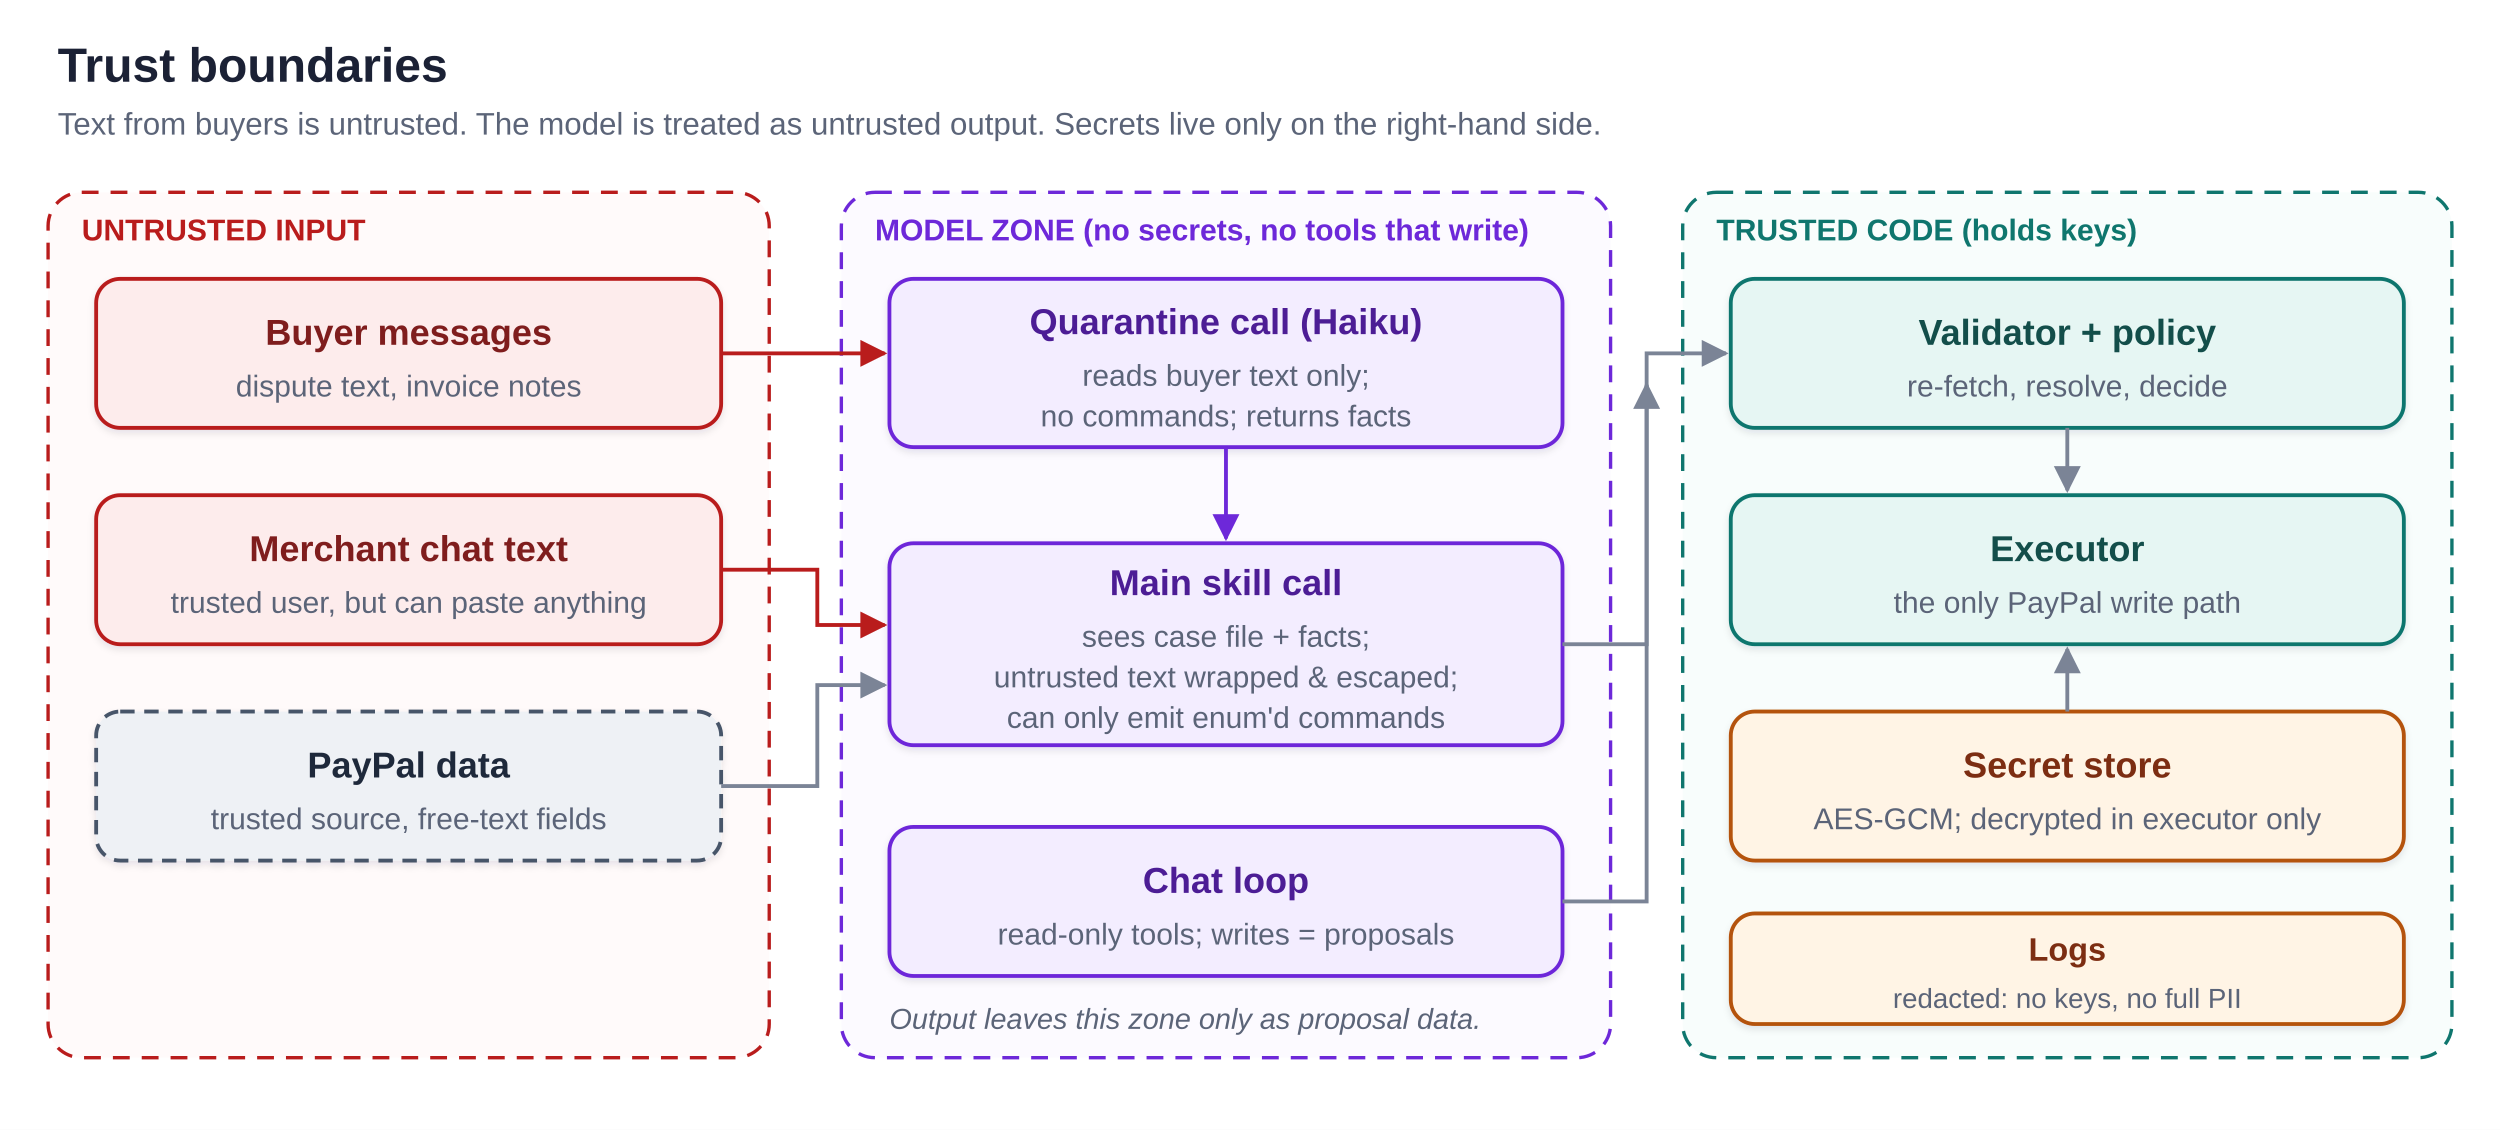
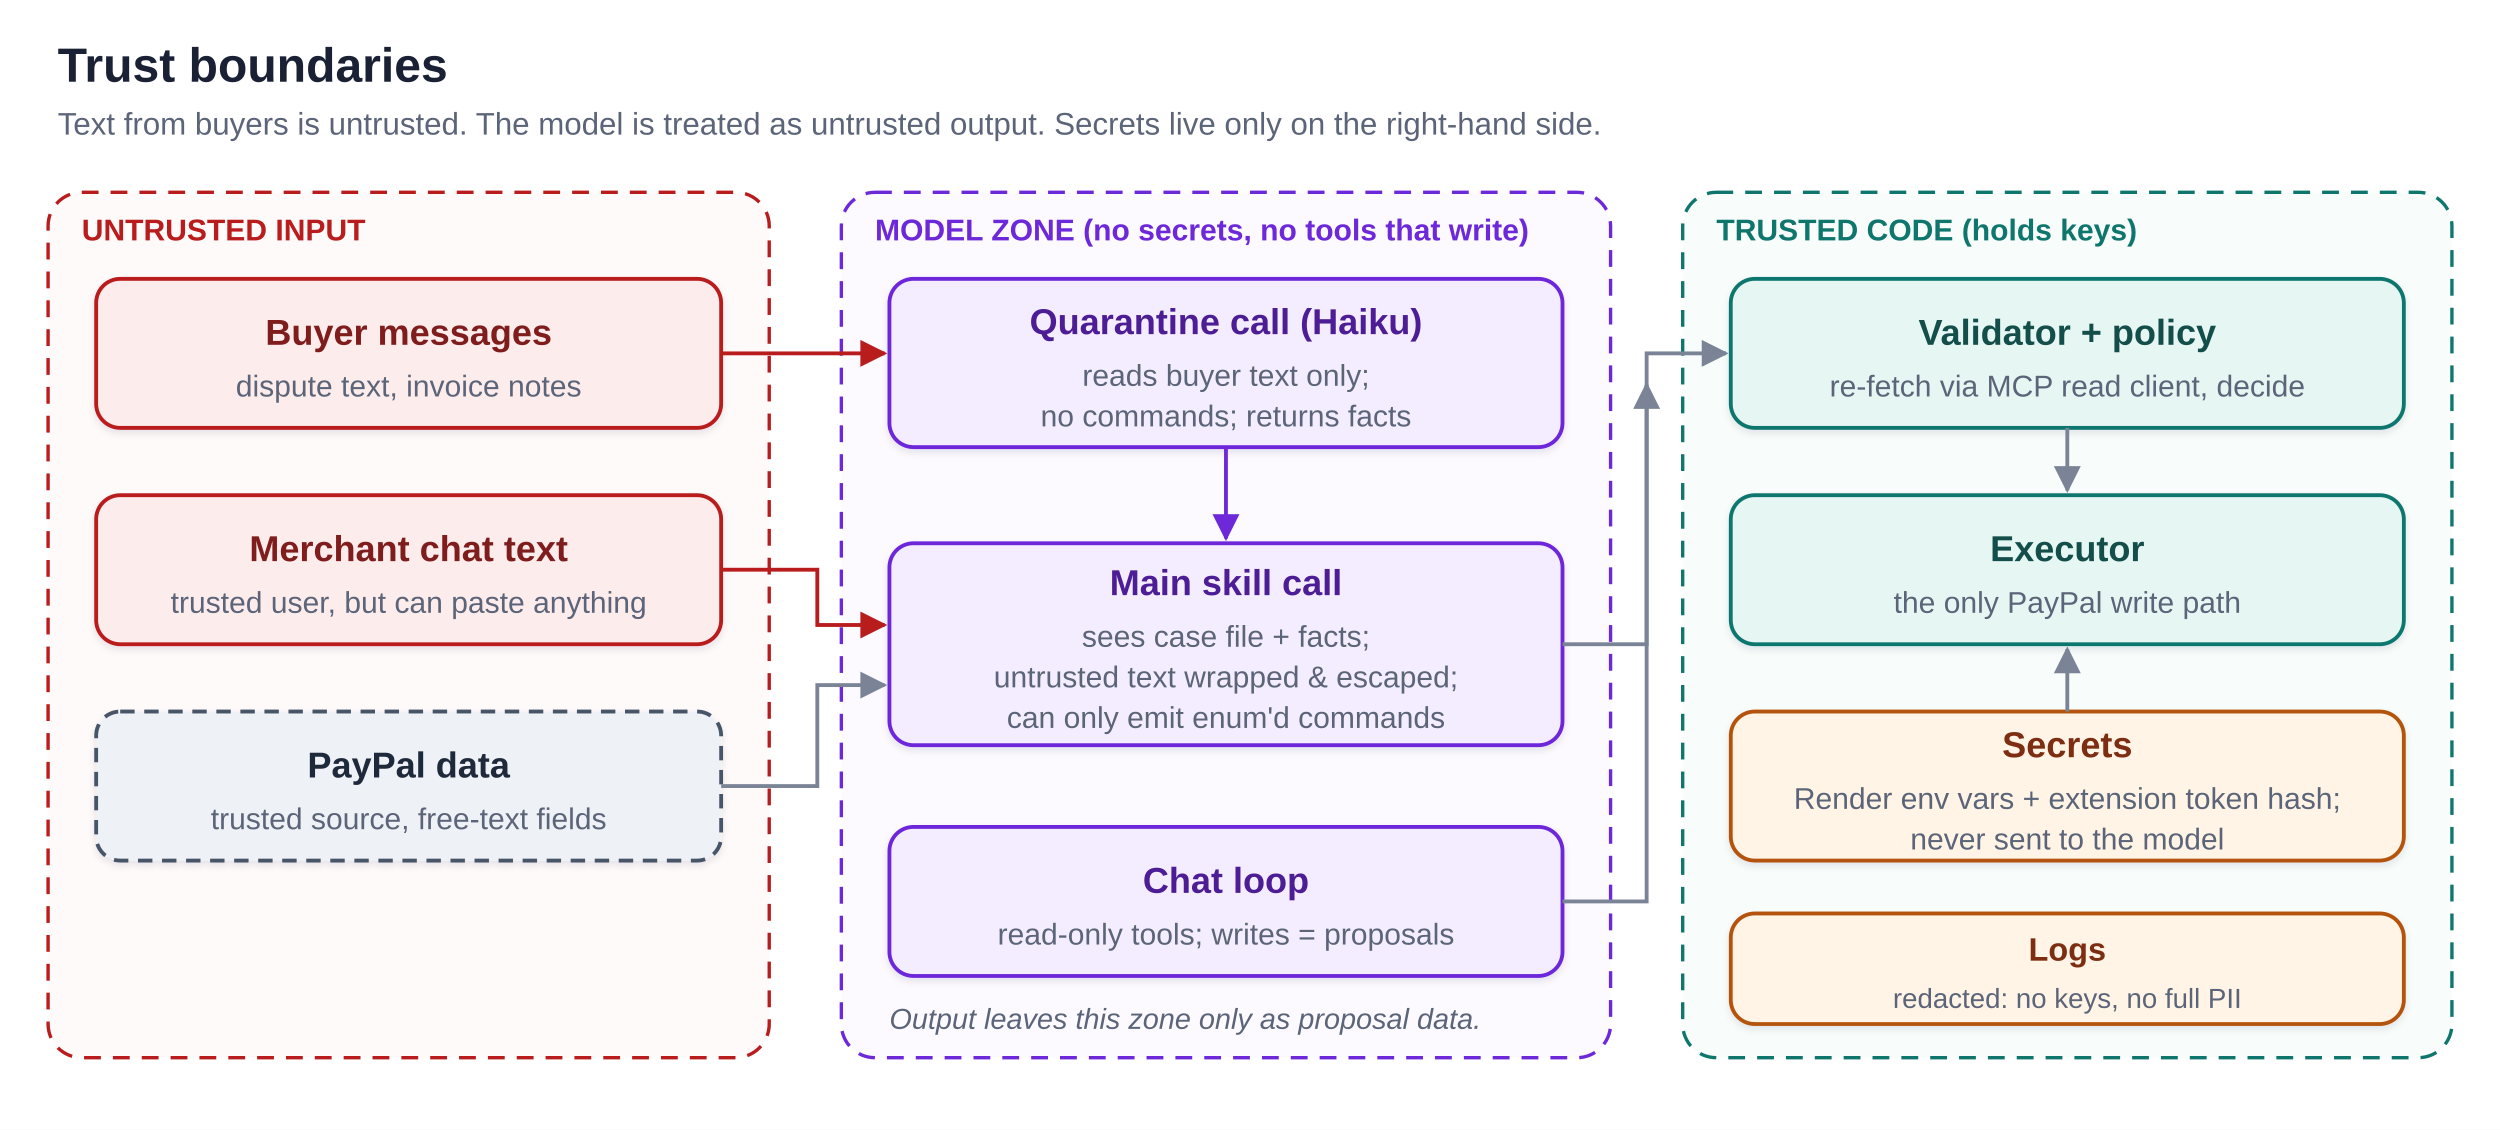
<svg xmlns="http://www.w3.org/2000/svg" viewBox="0 0 1040 470" width="1040" height="470" font-family="-apple-system, 'Segoe UI', 'Helvetica Neue', Arial, sans-serif" role="img" aria-label="Pyp trust boundaries">
  <defs>
    <marker id="ah" viewBox="0 0 10 10" refX="9" refY="5" markerWidth="7" markerHeight="7" orient="auto-start-reverse">
      <path d="M0,0 L10,5 L0,10 z" fill="#7b8496" />
    </marker>
    <marker id="ahv" viewBox="0 0 10 10" refX="9" refY="5" markerWidth="7" markerHeight="7" orient="auto-start-reverse">
      <path d="M0,0 L10,5 L0,10 z" fill="#6d28d9" />
    </marker>
    <marker id="ahr" viewBox="0 0 10 10" refX="9" refY="5" markerWidth="7" markerHeight="7" orient="auto-start-reverse">
      <path d="M0,0 L10,5 L0,10 z" fill="#b91c1c" />
    </marker>
    <marker id="ahb" viewBox="0 0 10 10" refX="9" refY="5" markerWidth="7" markerHeight="7" orient="auto-start-reverse">
      <path d="M0,0 L10,5 L0,10 z" fill="#1d4ed8" />
    </marker>
    <marker id="aht" viewBox="0 0 10 10" refX="9" refY="5" markerWidth="7" markerHeight="7" orient="auto-start-reverse">
      <path d="M0,0 L10,5 L0,10 z" fill="#0f766e" />
    </marker>
    <filter id="sh" x="-5%" y="-5%" width="110%" height="120%">
      <feDropShadow dx="0" dy="1.5" stdDeviation="1.5" flood-color="#0f172a" flood-opacity="0.10" />
    </filter>
  </defs>
  <rect x="0" y="0" width="1040" height="470" fill="#ffffff" />
  <text x="24" y="34" font-size="20" font-weight="750" fill="#1b2135" text-anchor="start">Trust boundaries</text>
  <text x="24" y="56" font-size="13" font-weight="400" fill="#5b6478" text-anchor="start">Text from buyers is untrusted. The model is treated as untrusted output. Secrets live only on the right-hand side.</text>
  <rect x="20" y="80" width="300" height="360" rx="14" fill="#fffafa" stroke="#b91c1c" stroke-width="1.4" stroke-dasharray="7 5" />
  <text x="34" y="100" font-size="12.5" font-weight="700" fill="#b91c1c" text-anchor="start">UNTRUSTED INPUT</text>
  <rect x="350" y="80" width="320" height="360" rx="14" fill="#fcfaff" stroke="#6d28d9" stroke-width="1.4" stroke-dasharray="7 5" />
  <text x="364" y="100" font-size="12.5" font-weight="700" fill="#6d28d9" text-anchor="start">MODEL ZONE (no secrets, no tools that write)</text>
  <rect x="700" y="80" width="320" height="360" rx="14" fill="#f8fdfc" stroke="#0f766e" stroke-width="1.4" stroke-dasharray="7 5" />
  <text x="714" y="100" font-size="12.5" font-weight="700" fill="#0f766e" text-anchor="start">TRUSTED CODE (holds keys)</text>
  <rect x="40" y="116" width="260" height="62" rx="10" fill="#fdecec" stroke="#b91c1c" stroke-width="1.6" filter="url(#sh)" />
  <text x="170" y="143.438" font-size="15" font-weight="650" fill="#7f1d1d" text-anchor="middle">Buyer messages</text>
  <text x="170" y="164.938" font-size="12.5" font-weight="400" fill="#5b6478" text-anchor="middle">dispute text, invoice notes</text>
  <rect x="40" y="206" width="260" height="62" rx="10" fill="#fdecec" stroke="#b91c1c" stroke-width="1.6" filter="url(#sh)" />
  <text x="170" y="233.438" font-size="15" font-weight="650" fill="#7f1d1d" text-anchor="middle">Merchant chat text</text>
  <text x="170" y="254.938" font-size="12.5" font-weight="400" fill="#5b6478" text-anchor="middle">trusted user, but can paste anything</text>
  <rect x="40" y="296" width="260" height="62" rx="10" fill="#eef1f5" stroke="#475569" stroke-width="1.6" stroke-dasharray="6 4" filter="url(#sh)" />
  <text x="170" y="323.438" font-size="15" font-weight="650" fill="#1e293b" text-anchor="middle">PayPal data</text>
  <text x="170" y="344.938" font-size="12.5" font-weight="400" fill="#5b6478" text-anchor="middle">trusted source, free-text fields</text>
  <rect x="370" y="116" width="280" height="70" rx="10" fill="#f3edff" stroke="#6d28d9" stroke-width="1.6" filter="url(#sh)" />
  <text x="510" y="139" font-size="15" font-weight="650" fill="#4c1d95" text-anchor="middle">Quarantine call (Haiku)</text>
  <text x="510" y="160.5" font-size="12.5" font-weight="400" fill="#5b6478" text-anchor="middle">reads buyer text only;</text>
  <text x="510" y="177.375" font-size="12.5" font-weight="400" fill="#5b6478" text-anchor="middle">no commands; returns facts</text>
  <rect x="370" y="226" width="280" height="84" rx="10" fill="#f3edff" stroke="#6d28d9" stroke-width="1.6" filter="url(#sh)" />
  <text x="510" y="247.562" font-size="15" font-weight="650" fill="#4c1d95" text-anchor="middle">Main skill call</text>
  <text x="510" y="269.062" font-size="12.5" font-weight="400" fill="#5b6478" text-anchor="middle">sees case file + facts;</text>
  <text x="510" y="285.938" font-size="12.5" font-weight="400" fill="#5b6478" text-anchor="middle">untrusted text wrapped &amp; escaped;</text>
  <text x="510" y="302.812" font-size="12.5" font-weight="400" fill="#5b6478" text-anchor="middle">can only emit enum'd commands</text>
  <rect x="370" y="344" width="280" height="62" rx="10" fill="#f3edff" stroke="#6d28d9" stroke-width="1.6" filter="url(#sh)" />
  <text x="510" y="371.438" font-size="15" font-weight="650" fill="#4c1d95" text-anchor="middle">Chat loop</text>
  <text x="510" y="392.938" font-size="12.5" font-weight="400" fill="#5b6478" text-anchor="middle">read-only tools; writes = proposals</text>
  <rect x="720" y="116" width="280" height="62" rx="10" fill="#e6f6f3" stroke="#0f766e" stroke-width="1.6" filter="url(#sh)" />
  <text x="860" y="143.438" font-size="15" font-weight="650" fill="#134e4a" text-anchor="middle">Validator + policy</text>
-   <text x="860" y="164.938" font-size="12.5" font-weight="400" fill="#5b6478" text-anchor="middle">re-fetch, resolve, decide</text>
+   <text x="860" y="164.938" font-size="12.5" font-weight="400" fill="#5b6478" text-anchor="middle">re-fetch via MCP read client, decide</text>
  <rect x="720" y="206" width="280" height="62" rx="10" fill="#e6f6f3" stroke="#0f766e" stroke-width="1.6" filter="url(#sh)" />
  <text x="860" y="233.438" font-size="15" font-weight="650" fill="#134e4a" text-anchor="middle">Executor</text>
  <text x="860" y="254.938" font-size="12.5" font-weight="400" fill="#5b6478" text-anchor="middle">the only PayPal write path</text>
  <rect x="720" y="296" width="280" height="62" rx="10" fill="#fff4e5" stroke="#b45309" stroke-width="1.6" filter="url(#sh)" />
-   <text x="860" y="323.438" font-size="15" font-weight="650" fill="#7c2d12" text-anchor="middle">Secret store</text>
-   <text x="860" y="344.938" font-size="12.5" font-weight="400" fill="#5b6478" text-anchor="middle">AES-GCM; decrypted in executor only</text>
+   <text x="860" y="315" font-size="15" font-weight="650" fill="#7c2d12" text-anchor="middle">Secrets</text>
+   <text x="860" y="336.5" font-size="12.5" font-weight="400" fill="#5b6478" text-anchor="middle">Render env vars + extension token hash;</text>
+   <text x="860" y="353.375" font-size="12.5" font-weight="400" fill="#5b6478" text-anchor="middle">never sent to the model</text>
  <rect x="720" y="380" width="280" height="46" rx="10" fill="#fff4e5" stroke="#b45309" stroke-width="1.6" filter="url(#sh)" />
  <text x="860" y="399.625" font-size="13.5" font-weight="650" fill="#7c2d12" text-anchor="middle">Logs</text>
  <text x="860" y="419.3" font-size="11.5" font-weight="400" fill="#5b6478" text-anchor="middle">redacted: no keys, no full PII</text>
  <path d="M300,147 L368,147" fill="none" stroke="#b91c1c" stroke-width="1.6" marker-end="url(#ahr)" />
  <path d="M300,237 L340,237 L340,260 L368,260" fill="none" stroke="#b91c1c" stroke-width="1.6" marker-end="url(#ahr)" />
  <path d="M300,327 L340,327 L340,285 L368,285" fill="none" stroke="#7b8496" stroke-width="1.6" marker-end="url(#ah)" />
  <path d="M510,186 L510,224" fill="none" stroke="#6d28d9" stroke-width="1.6" marker-end="url(#ahv)" />
  <path d="M650,268 L685,268 L685,147 L718,147" fill="none" stroke="#7b8496" stroke-width="1.6" marker-end="url(#ah)" />
  <text x="370" y="428" font-size="12" font-weight="400" fill="#5b6478" text-anchor="start" font-style="italic">Output leaves this zone only as proposal data.</text>
  <path d="M650,375 L685,375 L685,160" fill="none" stroke="#7b8496" stroke-width="1.6" marker-end="url(#ah)" />
  <path d="M860,178 L860,204" fill="none" stroke="#7b8496" stroke-width="1.6" marker-end="url(#ah)" />
  <path d="M860,296 L860,270" fill="none" stroke="#7b8496" stroke-width="1.6" marker-end="url(#ah)" />
</svg>
